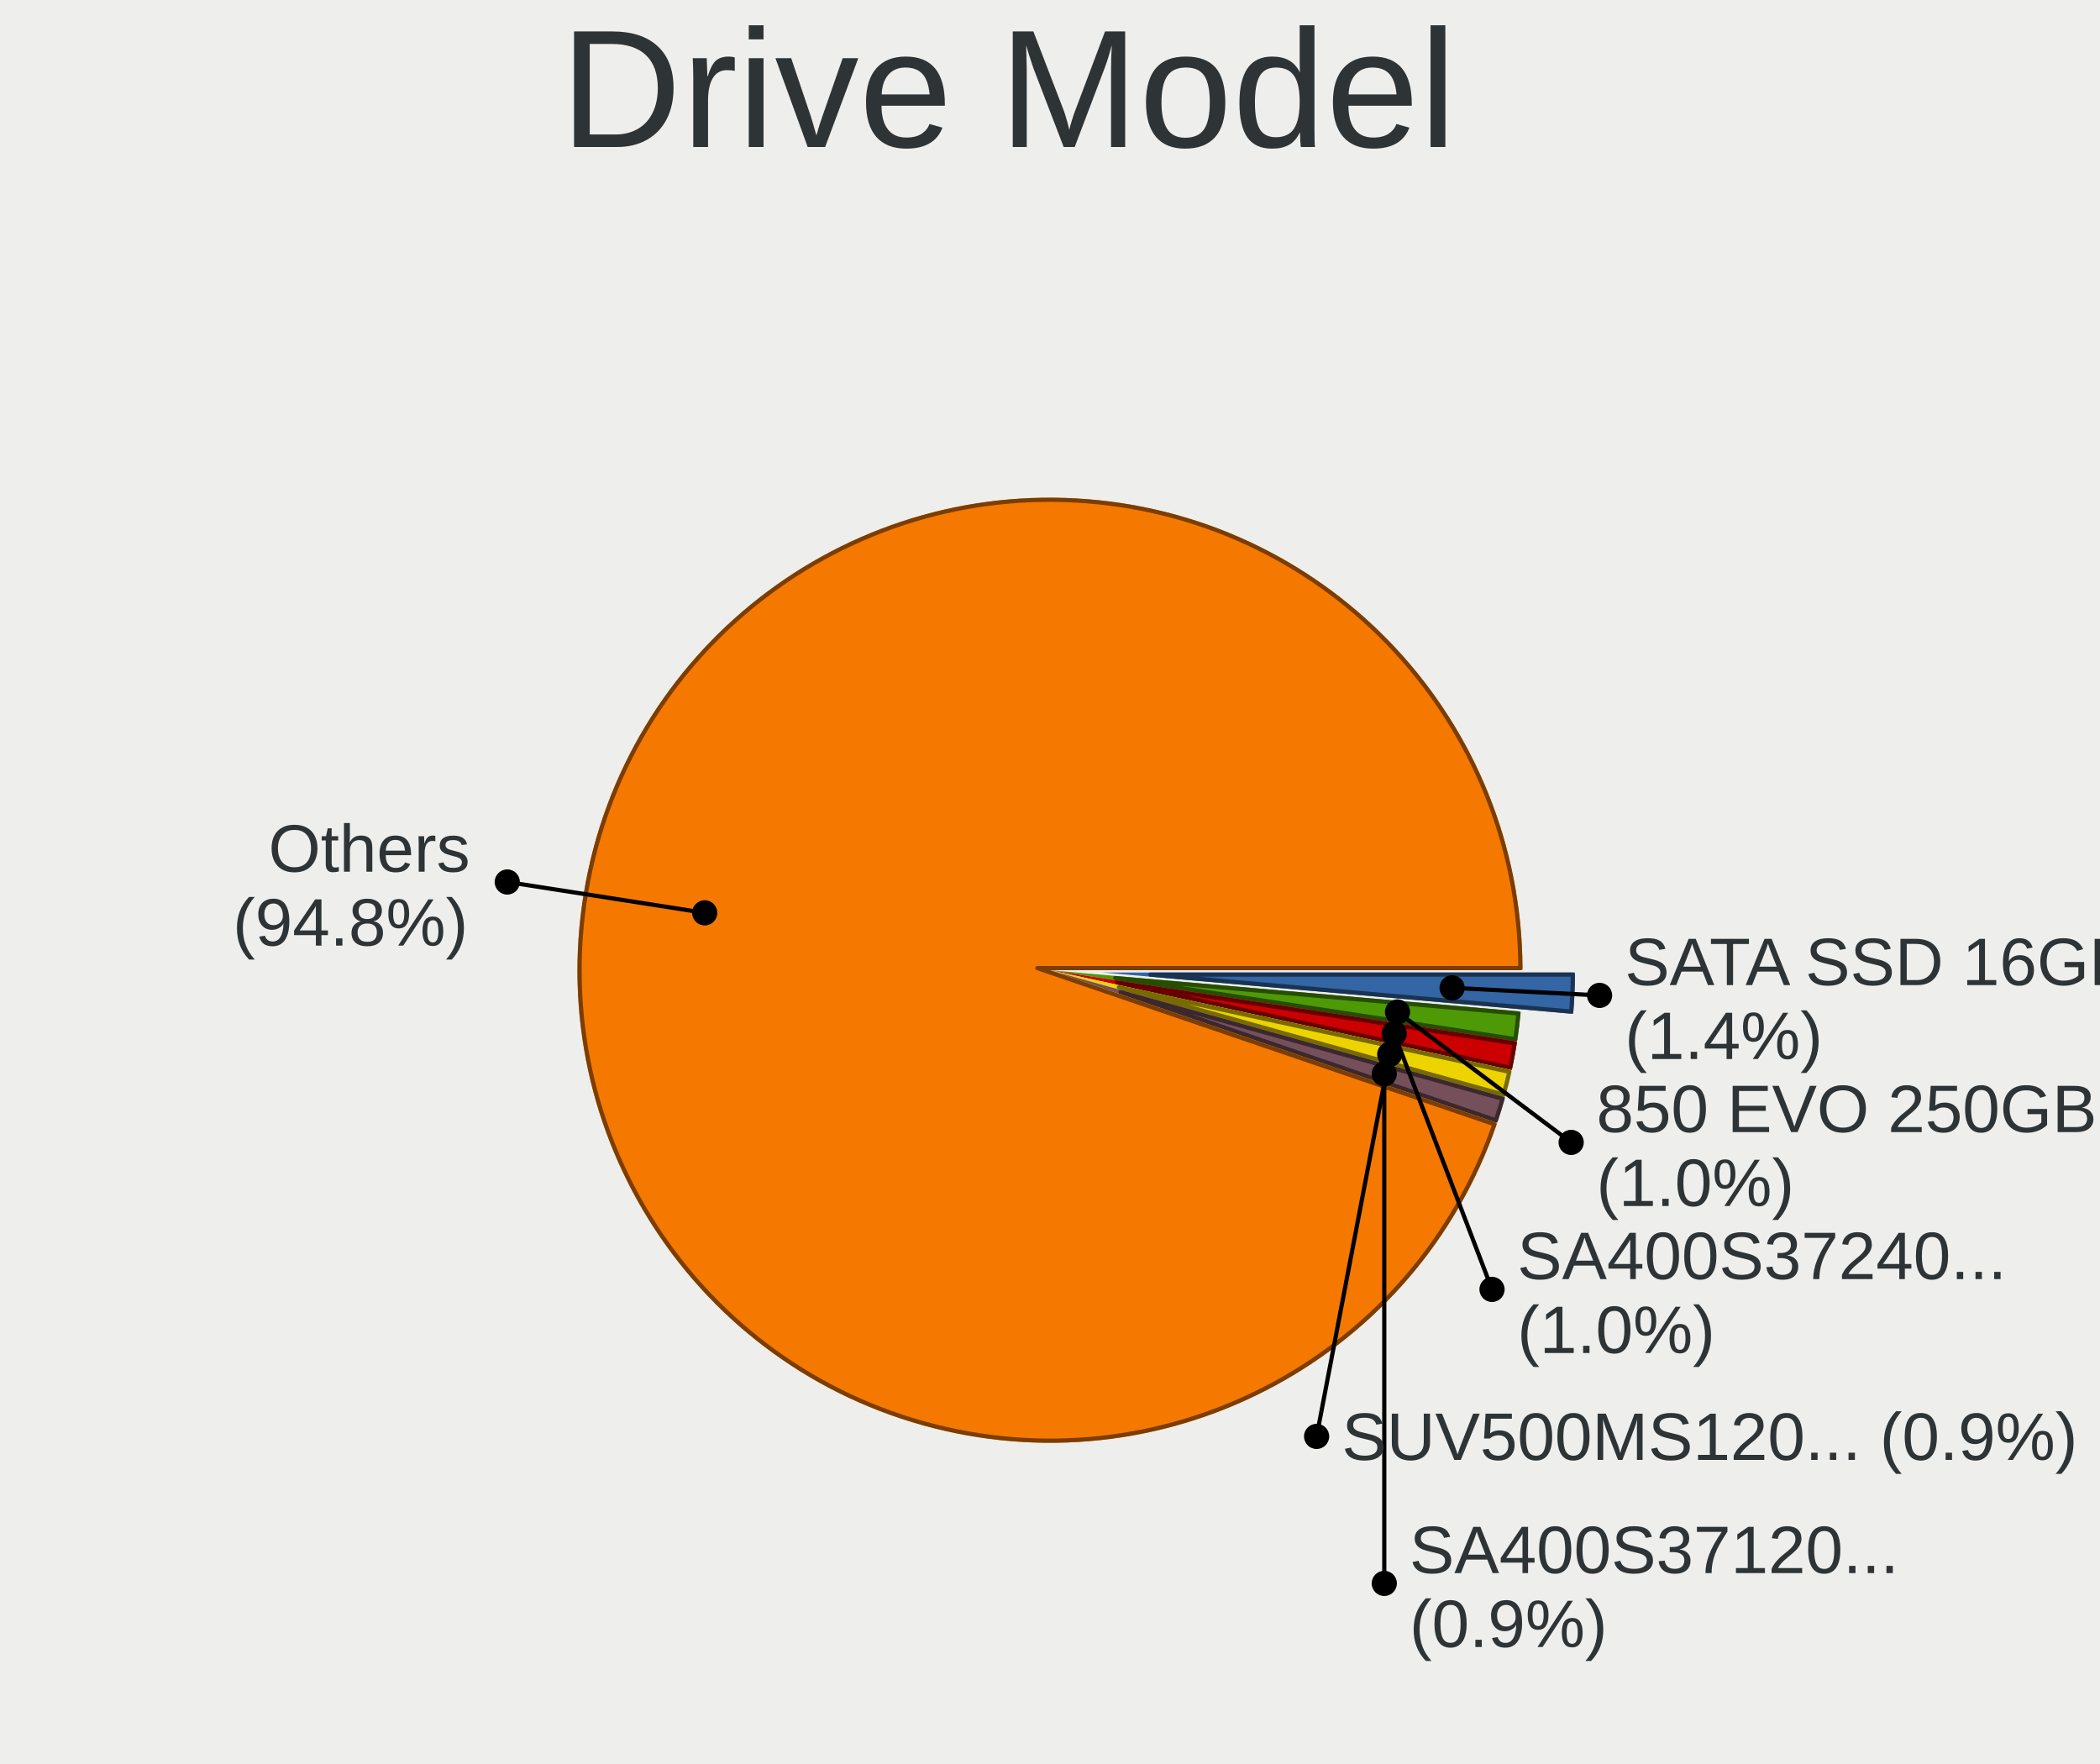
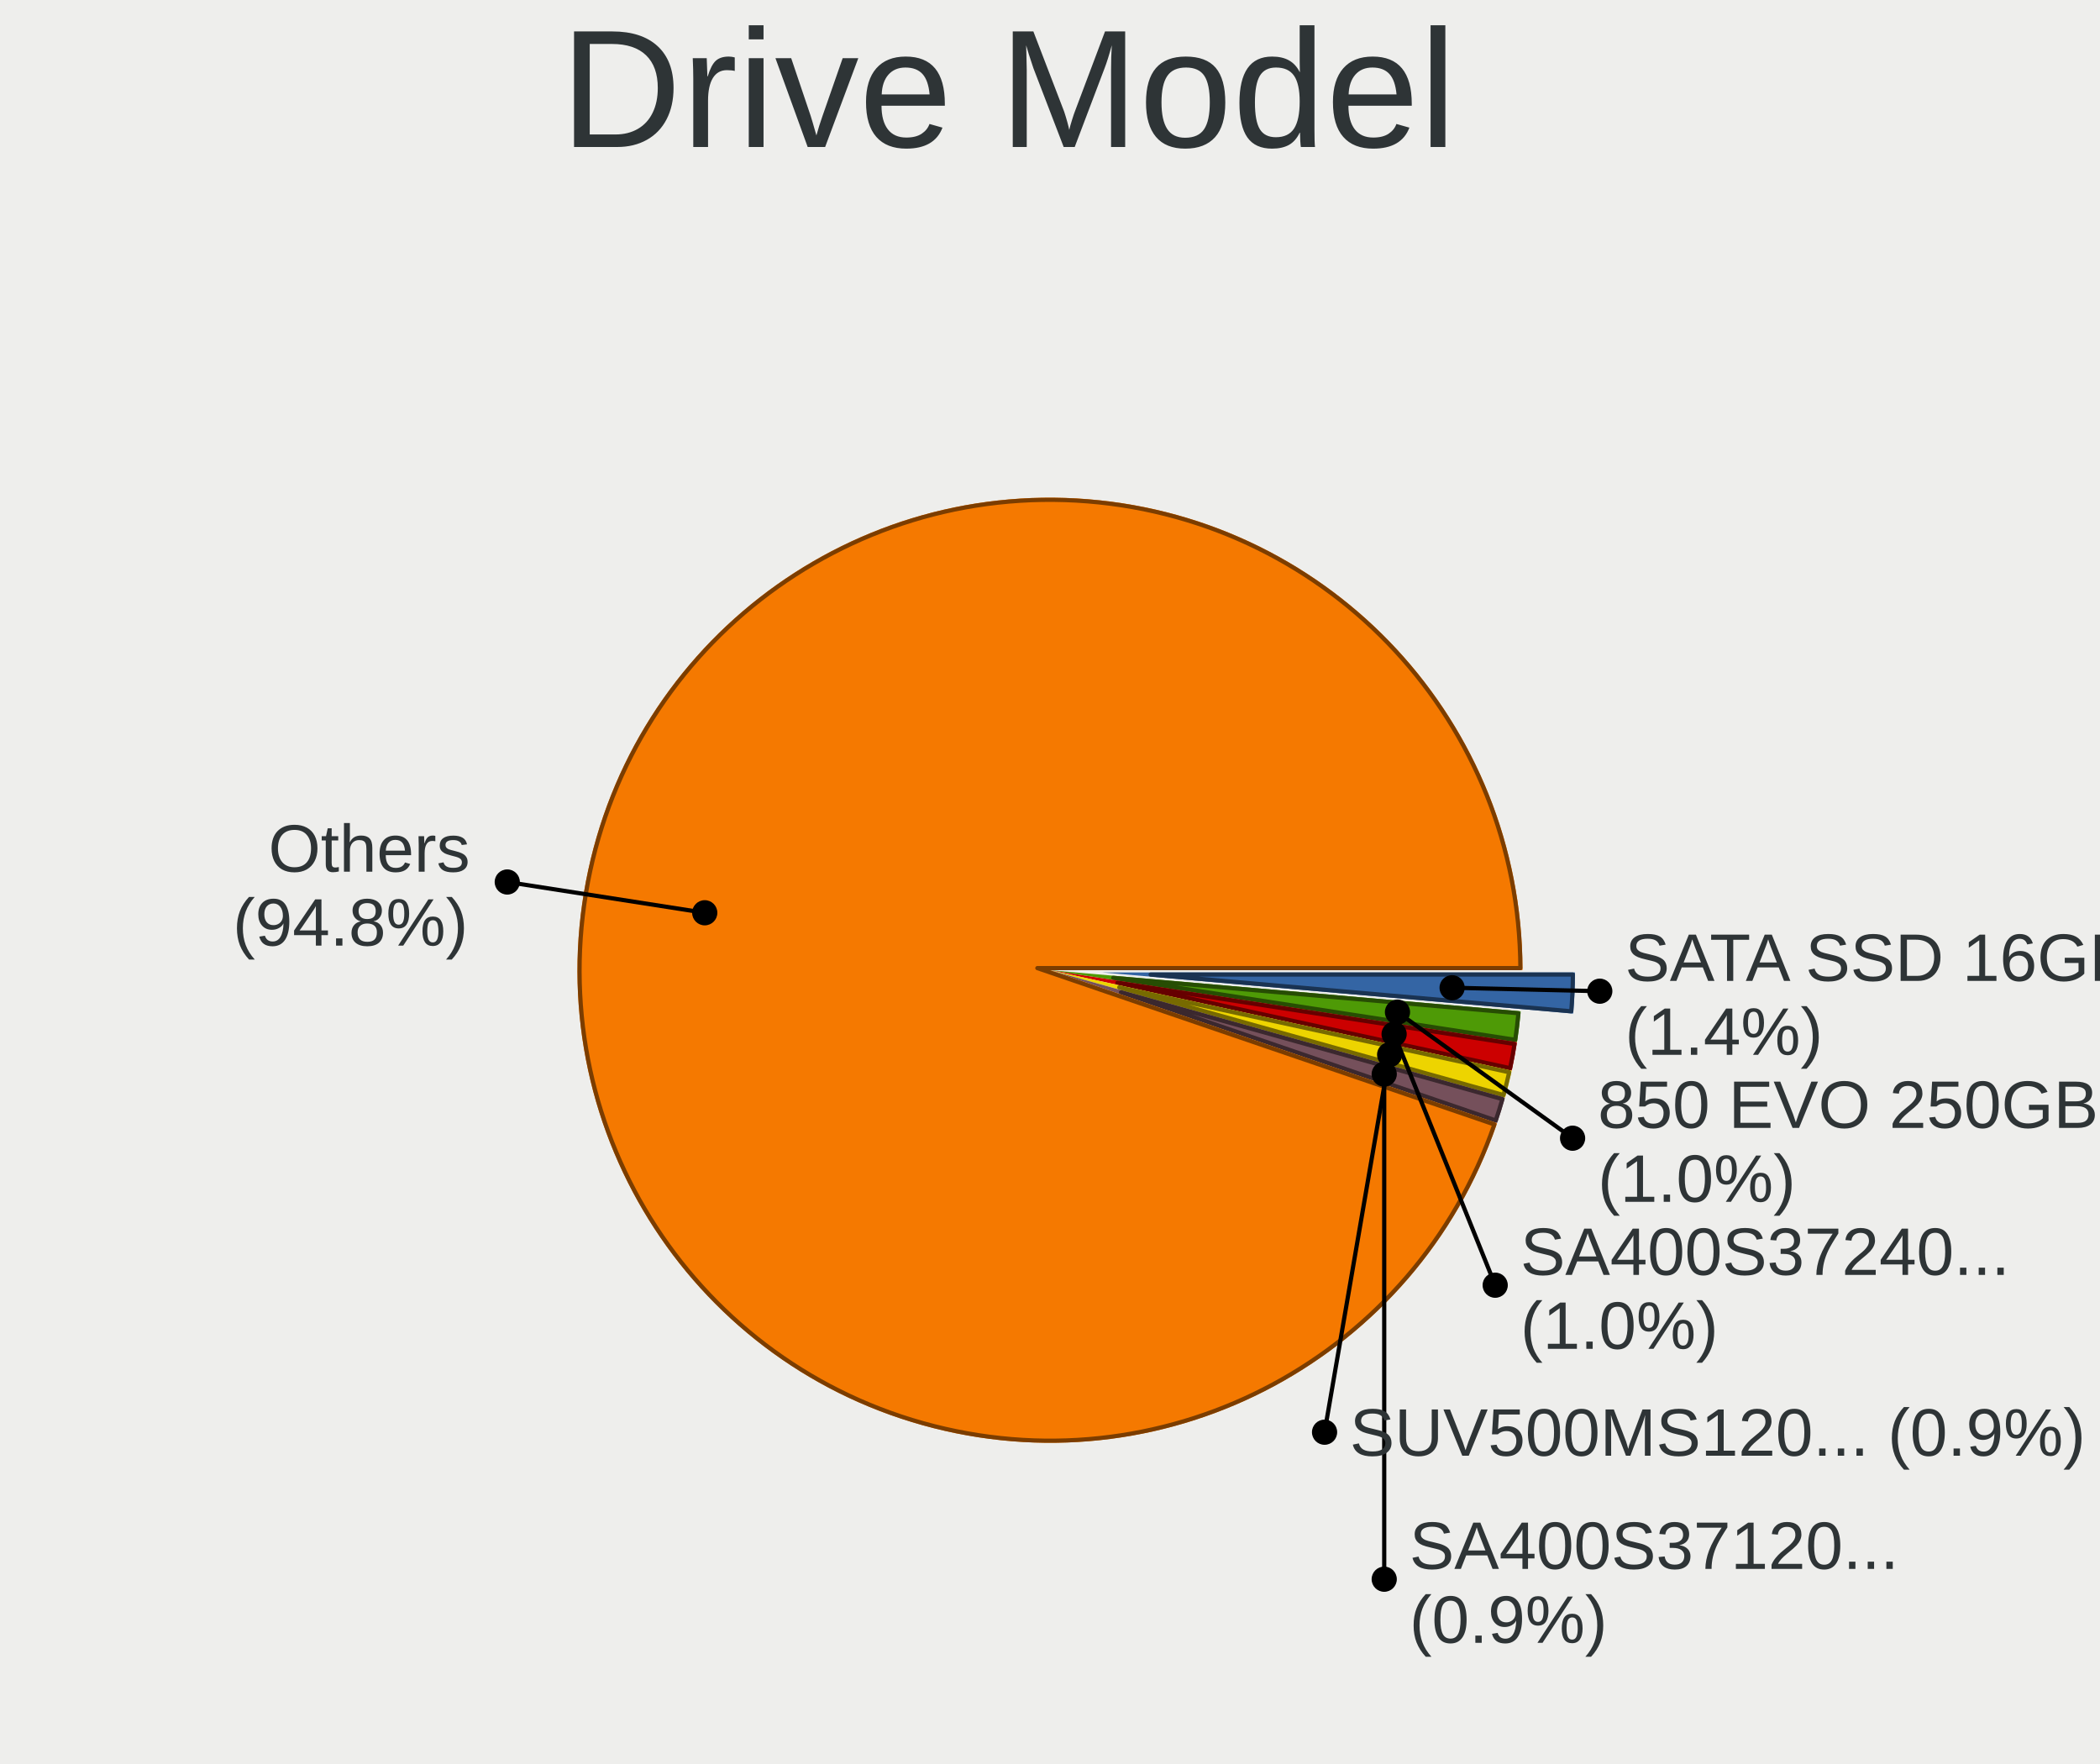
<svg xmlns="http://www.w3.org/2000/svg" width="500" height="420" version="1.0" id="ezcGraph">
  <defs />
  <g id="ezcGraphChart" color-rendering="optimizeQuality" shape-rendering="geometricPrecision" text-rendering="optimizeLegibility">
    <path d=" M 0,420 L 0,0 L 500,0 L 500,420 L 0,420 z " style="fill: #eeeeec; fill-opacity: 1.00; stroke: none;" id="ezcGraphPolygon_1" />
    <path d=" M 0,42 L 0,0 L 500,0 L 500,42 L 0,42 z " style="fill: #000000; fill-opacity: 0.00; stroke: none;" id="ezcGraphPolygon_2" />
-     <path d="M 262.49,231.55 L 374.99,231.55 A 112.50,112.50 0 0,1 374.56,241.40 z" style="fill: #3465a4; fill-opacity: 1.00; stroke: none; cursor: pointer;" id="ezcGraphCircleSector_4" />
-     <path d="M 273.89,232.05 L 374.49,232.05 A 112.00,112.00 0 0,1 374.10,240.85 z" style="fill: none; stroke: #1a3352; stroke-width: 1; stroke-opacity: 1.00; stroke-linecap: round; stroke-linejoin: round;" id="ezcGraphCircleSector_5" />
-     <path d="M 250.00,231.00 L 362.07,240.85 A 112.50,112.50 0 0,1 361.21,247.99 z" style="fill: #4e9a06; fill-opacity: 1.00; stroke: none; cursor: pointer;" id="ezcGraphCircleSector_6" />
-     <path d="M 265.53,232.87 L 361.53,241.30 A 112.00,112.00 0 0,1 360.79,247.42 z" style="fill: none; stroke: #274d03; stroke-width: 1; stroke-opacity: 1.00; stroke-linecap: round; stroke-linejoin: round;" id="ezcGraphCircleSector_7" />
-     <path d="M 250.00,231.00 L 361.21,247.99 A 112.50,112.50 0 0,1 359.95,254.80 z" style="fill: #cc0000; fill-opacity: 1.00; stroke: none; cursor: pointer;" id="ezcGraphCircleSector_8" />
-     <path d="M 265.97,233.95 L 360.64,248.41 A 112.00,112.00 0 0,1 359.57,254.21 z" style="fill: none; stroke: #660000; stroke-width: 1; stroke-opacity: 1.00; stroke-linecap: round; stroke-linejoin: round;" id="ezcGraphCircleSector_9" />
-     <path d="M 250.00,231.00 L 359.95,254.80 A 112.50,112.50 0 0,1 358.35,261.27 z" style="fill: #edd400; fill-opacity: 1.00; stroke: none; cursor: pointer;" id="ezcGraphCircleSector_10" />
-     <path d="M 266.39,235.06 L 359.36,255.19 A 112.00,112.00 0 0,1 358.00,260.65 z" style="fill: none; stroke: #776a00; stroke-width: 1; stroke-opacity: 1.00; stroke-linecap: round; stroke-linejoin: round;" id="ezcGraphCircleSector_11" />
-     <path d="M 250.00,231.00 L 358.35,261.27 A 112.50,112.50 0 0,1 356.46,267.38 z" style="fill: #75505b; fill-opacity: 1.00; stroke: none; cursor: pointer;" id="ezcGraphCircleSector_12" />
-     <path d="M 266.80,236.21 L 357.74,261.62 A 112.00,112.00 0 0,1 356.15,266.74 z" style="fill: none; stroke: #3b282e; stroke-width: 1; stroke-opacity: 1.00; stroke-linecap: round; stroke-linejoin: round;" id="ezcGraphCircleSector_13" />
-     <path d="M 250.00,231.00 L 356.46,267.38 A 112.50,112.50 0 1,1 362.50,231.00 z" style="fill: #f57900; fill-opacity: 1.00; stroke: none;" id="ezcGraphCircleSector_14" />
-     <path d="M 246.99,230.50 L 355.82,267.69 A 112.00,112.00 0 1,1 362.00,230.50 z" style="fill: none; stroke: #7b3d00; stroke-width: 1; stroke-opacity: 1.00; stroke-linecap: round; stroke-linejoin: round;" id="ezcGraphCircleSector_15" />
-     <path d=" M 167.793,217.343 L 120.777,210" style="fill: none; stroke: #000000; stroke-width: 1; stroke-opacity: 1.00; stroke-linecap: round; stroke-linejoin: round;" id="ezcGraphLine_16" />
-     <ellipse cx="167.793" cy="217.343" rx="3" ry="3" style="fill: #000000; fill-opacity: 1.00; stroke: none;" id="ezcGraphCircle_17" />
+     <path d="M 262.49,231.54 L 374.99,231.54 A 112.50,112.50 0 0,1 374.56,241.33 z" style="fill: #3465a4; fill-opacity: 1.00; stroke: none; cursor: pointer;" id="ezcGraphCircleSector_4" />
+     <path d="M 273.96,232.04 L 374.49,232.04 A 112.00,112.00 0 0,1 374.11,240.79 z" style="fill: none; stroke: #1a3352; stroke-width: 1; stroke-opacity: 1.00; stroke-linecap: round; stroke-linejoin: round;" id="ezcGraphCircleSector_5" />
+     <path d="M 250.00,231.00 L 362.07,240.79 A 112.50,112.50 0 0,1 361.18,248.15 z" style="fill: #4e9a06; fill-opacity: 1.00; stroke: none; cursor: pointer;" id="ezcGraphCircleSector_6" />
+     <path d="M 265.06,232.82 L 361.53,241.24 A 112.00,112.00 0 0,1 360.77,247.58 z" style="fill: none; stroke: #274d03; stroke-width: 1; stroke-opacity: 1.00; stroke-linecap: round; stroke-linejoin: round;" id="ezcGraphCircleSector_7" />
+     <path d="M 250.00,231.00 L 361.18,248.15 A 112.50,112.50 0 0,1 359.93,254.92 z" style="fill: #cc0000; fill-opacity: 1.00; stroke: none; cursor: pointer;" id="ezcGraphCircleSector_8" />
+     <path d="M 266.06,233.98 L 360.61,248.57 A 112.00,112.00 0 0,1 359.55,254.33 z" style="fill: none; stroke: #660000; stroke-width: 1; stroke-opacity: 1.00; stroke-linecap: round; stroke-linejoin: round;" id="ezcGraphCircleSector_9" />
+     <path d="M 250.00,231.00 L 359.93,254.92 A 112.50,112.50 0 0,1 358.33,261.35 z" style="fill: #edd400; fill-opacity: 1.00; stroke: none; cursor: pointer;" id="ezcGraphCircleSector_10" />
+     <path d="M 266.49,235.10 L 359.33,255.30 A 112.00,112.00 0 0,1 357.98,260.73 z" style="fill: none; stroke: #776a00; stroke-width: 1; stroke-opacity: 1.00; stroke-linecap: round; stroke-linejoin: round;" id="ezcGraphCircleSector_11" />
+     <path d="M 250.00,231.00 L 358.33,261.35 A 112.50,112.50 0 0,1 356.44,267.42 z" style="fill: #75505b; fill-opacity: 1.00; stroke: none; cursor: pointer;" id="ezcGraphCircleSector_12" />
+     <path d="M 266.90,236.25 L 357.71,261.69 A 112.00,112.00 0 0,1 356.13,266.78 z" style="fill: none; stroke: #3b282e; stroke-width: 1; stroke-opacity: 1.00; stroke-linecap: round; stroke-linejoin: round;" id="ezcGraphCircleSector_13" />
+     <path d="M 250.00,231.00 L 356.44,267.42 A 112.50,112.50 0 1,1 362.50,231.00 z" style="fill: #f57900; fill-opacity: 1.00; stroke: none;" id="ezcGraphCircleSector_14" />
+     <path d="M 246.99,230.50 L 355.81,267.73 A 112.00,112.00 0 1,1 362.00,230.50 z" style="fill: none; stroke: #7b3d00; stroke-width: 1; stroke-opacity: 1.00; stroke-linecap: round; stroke-linejoin: round;" id="ezcGraphCircleSector_15" />
+     <path d=" M 167.796,217.327 L 120.777,210" style="fill: none; stroke: #000000; stroke-width: 1; stroke-opacity: 1.00; stroke-linecap: round; stroke-linejoin: round;" id="ezcGraphLine_16" />
+     <ellipse cx="167.796" cy="217.327" rx="3" ry="3" style="fill: #000000; fill-opacity: 1.00; stroke: none;" id="ezcGraphCircle_17" />
    <ellipse cx="120.777" cy="210" rx="3" ry="3" style="fill: #000000; fill-opacity: 1.00; stroke: none;" id="ezcGraphCircle_18" />
-     <path d=" M 345.741,235.198 L 380.856,237" style="fill: none; stroke: #000000; stroke-width: 1; stroke-opacity: 1.00; stroke-linecap: round; stroke-linejoin: round;" id="ezcGraphLine_20" />
-     <ellipse cx="345.741" cy="235.198" rx="3" ry="3" style="fill: #000000; fill-opacity: 1.00; stroke: none;" id="ezcGraphCircle_21" />
-     <ellipse cx="380.856" cy="237" rx="3" ry="3" style="fill: #000000; fill-opacity: 1.00; stroke: none;" id="ezcGraphCircle_22" />
-     <path d=" M 332.738,240.945 L 374.085,272" style="fill: none; stroke: #000000; stroke-width: 1; stroke-opacity: 1.00; stroke-linecap: round; stroke-linejoin: round;" id="ezcGraphLine_24" />
-     <ellipse cx="332.738" cy="240.945" rx="3" ry="3" style="fill: #000000; fill-opacity: 1.00; stroke: none;" id="ezcGraphCircle_25" />
-     <ellipse cx="374.085" cy="272" rx="3" ry="3" style="fill: #000000; fill-opacity: 1.00; stroke: none;" id="ezcGraphCircle_26" />
-     <path d=" M 331.951,246.115 L 355.242,307" style="fill: none; stroke: #000000; stroke-width: 1; stroke-opacity: 1.00; stroke-linecap: round; stroke-linejoin: round;" id="ezcGraphLine_28" />
-     <ellipse cx="331.951" cy="246.115" rx="3" ry="3" style="fill: #000000; fill-opacity: 1.00; stroke: none;" id="ezcGraphCircle_29" />
-     <ellipse cx="355.242" cy="307" rx="3" ry="3" style="fill: #000000; fill-opacity: 1.00; stroke: none;" id="ezcGraphCircle_30" />
-     <path d=" M 330.889,251.035 L 313.48,342" style="fill: none; stroke: #000000; stroke-width: 1; stroke-opacity: 1.00; stroke-linecap: round; stroke-linejoin: round;" id="ezcGraphLine_32" />
-     <ellipse cx="330.889" cy="251.035" rx="3" ry="3" style="fill: #000000; fill-opacity: 1.00; stroke: none;" id="ezcGraphCircle_33" />
-     <ellipse cx="313.48" cy="342" rx="3" ry="3" style="fill: #000000; fill-opacity: 1.00; stroke: none;" id="ezcGraphCircle_34" />
-     <path d=" M 329.591,255.693 L 329.591,377" style="fill: none; stroke: #000000; stroke-width: 1; stroke-opacity: 1.00; stroke-linecap: round; stroke-linejoin: round;" id="ezcGraphLine_36" />
-     <ellipse cx="329.591" cy="255.693" rx="3" ry="3" style="fill: #000000; fill-opacity: 1.00; stroke: none;" id="ezcGraphCircle_37" />
-     <ellipse cx="329.591" cy="377" rx="3" ry="3" style="fill: #000000; fill-opacity: 1.00; stroke: none;" id="ezcGraphCircle_38" />
+     <path d=" M 345.742,235.173 L 380.9,236" style="fill: none; stroke: #000000; stroke-width: 1; stroke-opacity: 1.00; stroke-linecap: round; stroke-linejoin: round;" id="ezcGraphLine_20" />
+     <ellipse cx="345.742" cy="235.173" rx="3" ry="3" style="fill: #000000; fill-opacity: 1.00; stroke: none;" id="ezcGraphCircle_21" />
+     <ellipse cx="380.9" cy="236" rx="3" ry="3" style="fill: #000000; fill-opacity: 1.00; stroke: none;" id="ezcGraphCircle_22" />
+     <path d=" M 332.733,240.983 L 374.427,271" style="fill: none; stroke: #000000; stroke-width: 1; stroke-opacity: 1.00; stroke-linecap: round; stroke-linejoin: round;" id="ezcGraphLine_24" />
+     <ellipse cx="332.733" cy="240.983" rx="3" ry="3" style="fill: #000000; fill-opacity: 1.00; stroke: none;" id="ezcGraphCircle_25" />
+     <ellipse cx="374.427" cy="271" rx="3" ry="3" style="fill: #000000; fill-opacity: 1.00; stroke: none;" id="ezcGraphCircle_26" />
+     <path d=" M 331.932,246.219 L 356,306" style="fill: none; stroke: #000000; stroke-width: 1; stroke-opacity: 1.00; stroke-linecap: round; stroke-linejoin: round;" id="ezcGraphLine_28" />
+     <ellipse cx="331.932" cy="246.219" rx="3" ry="3" style="fill: #000000; fill-opacity: 1.00; stroke: none;" id="ezcGraphCircle_29" />
+     <ellipse cx="356" cy="306" rx="3" ry="3" style="fill: #000000; fill-opacity: 1.00; stroke: none;" id="ezcGraphCircle_30" />
+     <path d=" M 330.871,251.108 L 315.372,341" style="fill: none; stroke: #000000; stroke-width: 1; stroke-opacity: 1.00; stroke-linecap: round; stroke-linejoin: round;" id="ezcGraphLine_32" />
+     <ellipse cx="330.871" cy="251.108" rx="3" ry="3" style="fill: #000000; fill-opacity: 1.00; stroke: none;" id="ezcGraphCircle_33" />
+     <ellipse cx="315.372" cy="341" rx="3" ry="3" style="fill: #000000; fill-opacity: 1.00; stroke: none;" id="ezcGraphCircle_34" />
+     <path d=" M 329.577,255.737 L 329.577,376" style="fill: none; stroke: #000000; stroke-width: 1; stroke-opacity: 1.00; stroke-linecap: round; stroke-linejoin: round;" id="ezcGraphLine_36" />
+     <ellipse cx="329.577" cy="255.737" rx="3" ry="3" style="fill: #000000; fill-opacity: 1.00; stroke: none;" id="ezcGraphCircle_37" />
+     <ellipse cx="329.577" cy="376" rx="3" ry="3" style="fill: #000000; fill-opacity: 1.00; stroke: none;" id="ezcGraphCircle_38" />
    <g id="ezcGraphTextBox_3">
      <path d=" M 132.9,42 L 132.9,0.5 L 367.6,0.5 L 367.6,42 L 132.9,42 z " style="fill: #ffffff; fill-opacity: 0.00; stroke: none;" id="ezcGraphPolygon_40" />
      <text id="ezcGraphTextBox_3_text" x="133.4" text-length="233.2px" y="35" style="font-size: 40px; font-family: 'Arial'; fill: #2e3436; fill-opacity: 1.00; stroke: none;">Drive Model</text>
    </g>
    <g id="ezcGraphTextBox_19">
      <path d=" M 54.917,227.05 L 54.917,193.45 L 115.777,193.45 L 115.777,227.05 L 54.917,227.05 z " style="fill: #ffffff; fill-opacity: 0.00; stroke: none;" id="ezcGraphPolygon_41" />
      <text id="ezcGraphTextBox_19_text" x="63.897" text-length="50.88px" y="207.55" style="font-size: 16px; font-family: 'Arial'; fill: #2e3436; fill-opacity: 1.00; stroke: none;">Others</text>
      <text id="ezcGraphTextBox_19_text" x="55.417" text-length="59.36px" y="225.15" style="font-size: 16px; font-family: 'Arial'; fill: #2e3436; fill-opacity: 1.00; stroke: none;">(94.8%)</text>
    </g>
    <g id="ezcGraphTextBox_23" style=" cursor: pointer;">
-       <path d=" M 386.356,254.05 L 386.356,220.45 L 498.096,220.45 L 498.096,254.05 L 386.356,254.05 z " style="fill: #ffffff; fill-opacity: 0.00; stroke: none;" id="ezcGraphPolygon_42" />
-       <text id="ezcGraphTextBox_23_text" x="386.856" text-length="110.24px" y="234.55" style="font-size: 16px; font-family: 'Arial'; fill: #2e3436; fill-opacity: 1.00; stroke: none;">SATA SSD 16GB</text>
-       <text id="ezcGraphTextBox_23_text" x="386.856" text-length="50.88px" y="252.15" style="font-size: 16px; font-family: 'Arial'; fill: #2e3436; fill-opacity: 1.00; stroke: none;">(1.4%)</text>
+       <path d=" M 386.4,253.05 L 386.4,219.45 L 498.14,219.45 L 498.14,253.05 L 386.4,253.05 z " style="fill: #ffffff; fill-opacity: 0.00; stroke: none;" id="ezcGraphPolygon_42" />
+       <text id="ezcGraphTextBox_23_text" x="386.9" text-length="110.24px" y="233.55" style="font-size: 16px; font-family: 'Arial'; fill: #2e3436; fill-opacity: 1.00; stroke: none;">SATA SSD 16GB</text>
+       <text id="ezcGraphTextBox_23_text" x="386.9" text-length="50.88px" y="251.15" style="font-size: 16px; font-family: 'Arial'; fill: #2e3436; fill-opacity: 1.00; stroke: none;">(1.4%)</text>
    </g>
    <g id="ezcGraphTextBox_27" style=" cursor: pointer;">
-       <path d=" M 379.585,289.05 L 379.585,255.45 L 491.325,255.45 L 491.325,289.05 L 379.585,289.05 z " style="fill: #ffffff; fill-opacity: 0.00; stroke: none;" id="ezcGraphPolygon_43" />
-       <text id="ezcGraphTextBox_27_text" x="380.085" text-length="110.24px" y="269.55" style="font-size: 16px; font-family: 'Arial'; fill: #2e3436; fill-opacity: 1.00; stroke: none;">850 EVO 250GB</text>
-       <text id="ezcGraphTextBox_27_text" x="380.085" text-length="50.88px" y="287.15" style="font-size: 16px; font-family: 'Arial'; fill: #2e3436; fill-opacity: 1.00; stroke: none;">(1.0%)</text>
+       <path d=" M 379.927,288.05 L 379.927,254.45 L 491.667,254.45 L 491.667,288.05 L 379.927,288.05 z " style="fill: #ffffff; fill-opacity: 0.00; stroke: none;" id="ezcGraphPolygon_43" />
+       <text id="ezcGraphTextBox_27_text" x="380.427" text-length="110.24px" y="268.55" style="font-size: 16px; font-family: 'Arial'; fill: #2e3436; fill-opacity: 1.00; stroke: none;">850 EVO 250GB</text>
+       <text id="ezcGraphTextBox_27_text" x="380.427" text-length="50.88px" y="286.15" style="font-size: 16px; font-family: 'Arial'; fill: #2e3436; fill-opacity: 1.00; stroke: none;">(1.0%)</text>
    </g>
    <g id="ezcGraphTextBox_31" style=" cursor: pointer;">
-       <path d=" M 360.742,324.05 L 360.742,290.45 L 480.962,290.45 L 480.962,324.05 L 360.742,324.05 z " style="fill: #ffffff; fill-opacity: 0.00; stroke: none;" id="ezcGraphPolygon_44" />
-       <text id="ezcGraphTextBox_31_text" x="361.242" text-length="118.72px" y="304.55" style="font-size: 16px; font-family: 'Arial'; fill: #2e3436; fill-opacity: 1.00; stroke: none;">SA400S37240...</text>
-       <text id="ezcGraphTextBox_31_text" x="361.242" text-length="50.88px" y="322.15" style="font-size: 16px; font-family: 'Arial'; fill: #2e3436; fill-opacity: 1.00; stroke: none;">(1.0%)</text>
+       <path d=" M 361.5,323.05 L 361.5,289.45 L 481.72,289.45 L 481.72,323.05 L 361.5,323.05 z " style="fill: #ffffff; fill-opacity: 0.00; stroke: none;" id="ezcGraphPolygon_44" />
+       <text id="ezcGraphTextBox_31_text" x="362" text-length="118.72px" y="303.55" style="font-size: 16px; font-family: 'Arial'; fill: #2e3436; fill-opacity: 1.00; stroke: none;">SA400S37240...</text>
+       <text id="ezcGraphTextBox_31_text" x="362" text-length="50.88px" y="321.15" style="font-size: 16px; font-family: 'Arial'; fill: #2e3436; fill-opacity: 1.00; stroke: none;">(1.0%)</text>
    </g>
    <g id="ezcGraphTextBox_35" style=" cursor: pointer;">
-       <path d=" M 318.98,351 L 318.98,333.5 L 498.56,333.5 L 498.56,351 L 318.98,351 z " style="fill: #ffffff; fill-opacity: 0.00; stroke: none;" id="ezcGraphPolygon_45" />
-       <text id="ezcGraphTextBox_35_text" x="319.48" text-length="178.08px" y="347.6" style="font-size: 16px; font-family: 'Arial'; fill: #2e3436; fill-opacity: 1.00; stroke: none;">SUV500MS120... (0.9%)</text>
+       <path d=" M 320.872,350 L 320.872,332.5 L 500.452,332.5 L 500.452,350 L 320.872,350 z " style="fill: #ffffff; fill-opacity: 0.00; stroke: none;" id="ezcGraphPolygon_45" />
+       <text id="ezcGraphTextBox_35_text" x="321.372" text-length="178.08px" y="346.6" style="font-size: 16px; font-family: 'Arial'; fill: #2e3436; fill-opacity: 1.00; stroke: none;">SUV500MS120... (0.9%)</text>
    </g>
    <g id="ezcGraphTextBox_39" style=" cursor: pointer;">
-       <path d=" M 335.091,394.05 L 335.091,360.45 L 455.311,360.45 L 455.311,394.05 L 335.091,394.05 z " style="fill: #ffffff; fill-opacity: 0.00; stroke: none;" id="ezcGraphPolygon_46" />
-       <text id="ezcGraphTextBox_39_text" x="335.591" text-length="118.72px" y="374.55" style="font-size: 16px; font-family: 'Arial'; fill: #2e3436; fill-opacity: 1.00; stroke: none;">SA400S37120...</text>
-       <text id="ezcGraphTextBox_39_text" x="335.591" text-length="50.88px" y="392.15" style="font-size: 16px; font-family: 'Arial'; fill: #2e3436; fill-opacity: 1.00; stroke: none;">(0.9%)</text>
+       <path d=" M 335.077,393.05 L 335.077,359.45 L 455.297,359.45 L 455.297,393.05 L 335.077,393.05 z " style="fill: #ffffff; fill-opacity: 0.00; stroke: none;" id="ezcGraphPolygon_46" />
+       <text id="ezcGraphTextBox_39_text" x="335.577" text-length="118.72px" y="373.55" style="font-size: 16px; font-family: 'Arial'; fill: #2e3436; fill-opacity: 1.00; stroke: none;">SA400S37120...</text>
+       <text id="ezcGraphTextBox_39_text" x="335.577" text-length="50.88px" y="391.15" style="font-size: 16px; font-family: 'Arial'; fill: #2e3436; fill-opacity: 1.00; stroke: none;">(0.9%)</text>
    </g>
  </g>
</svg>
